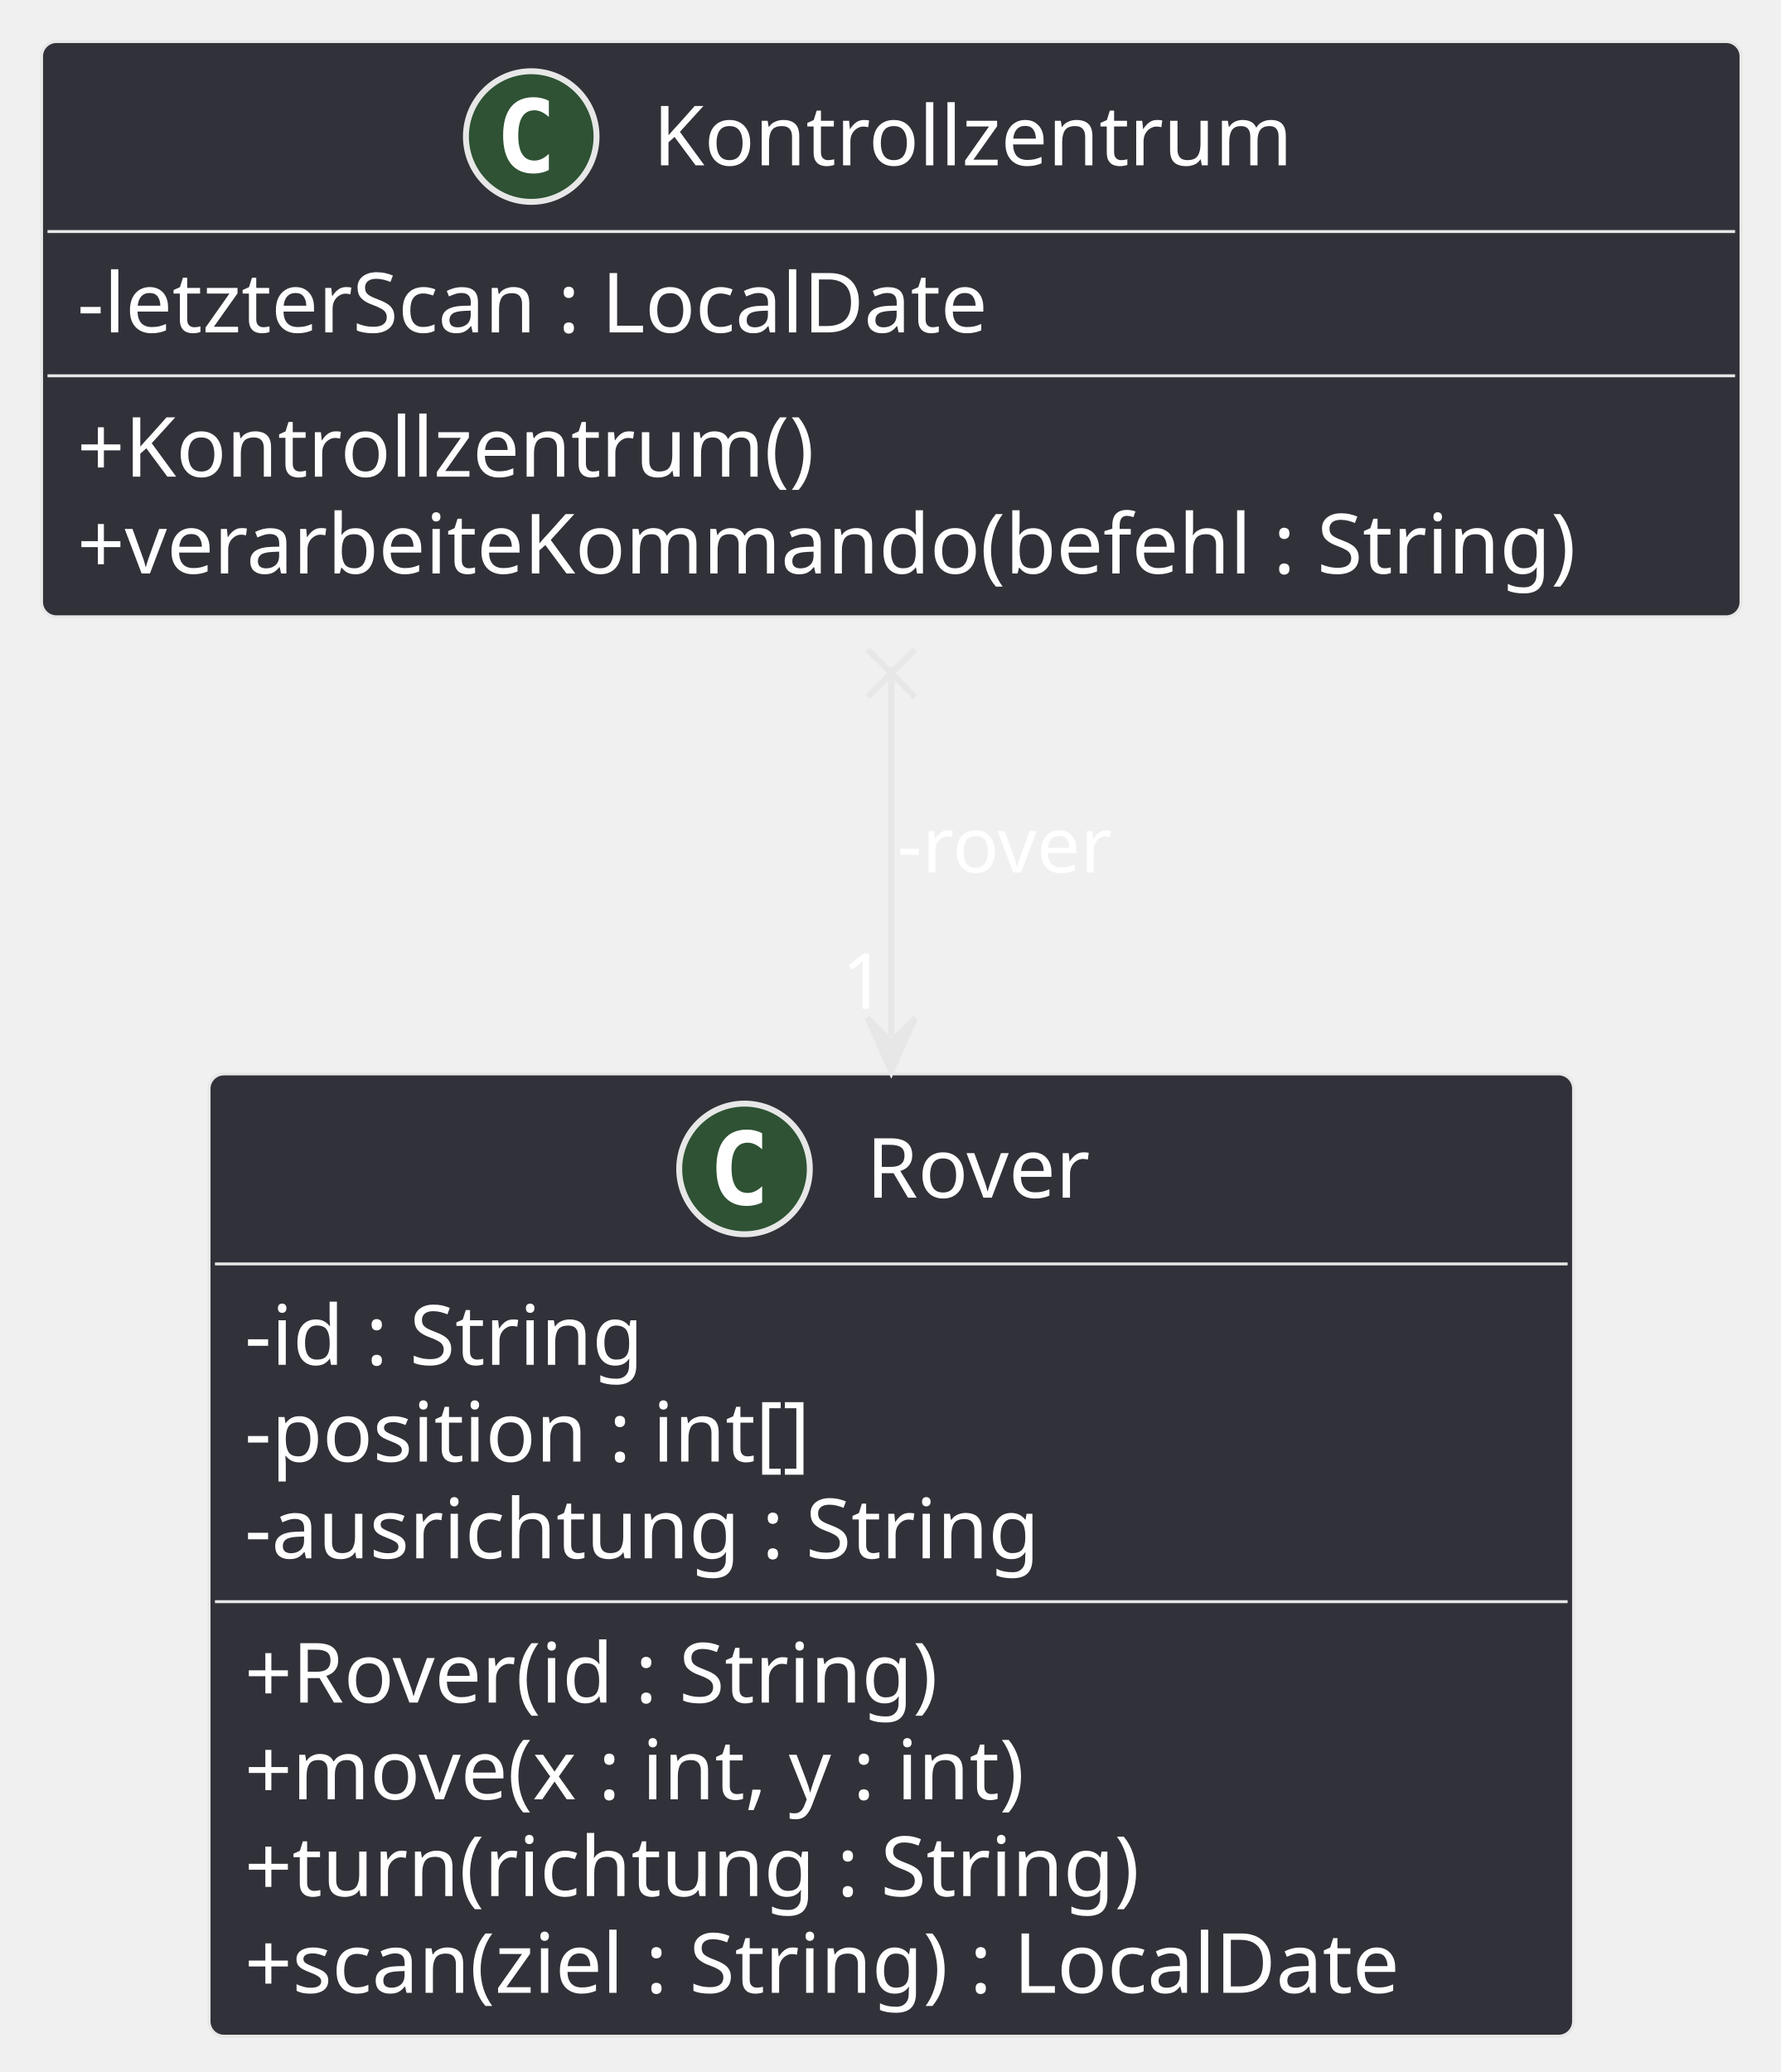
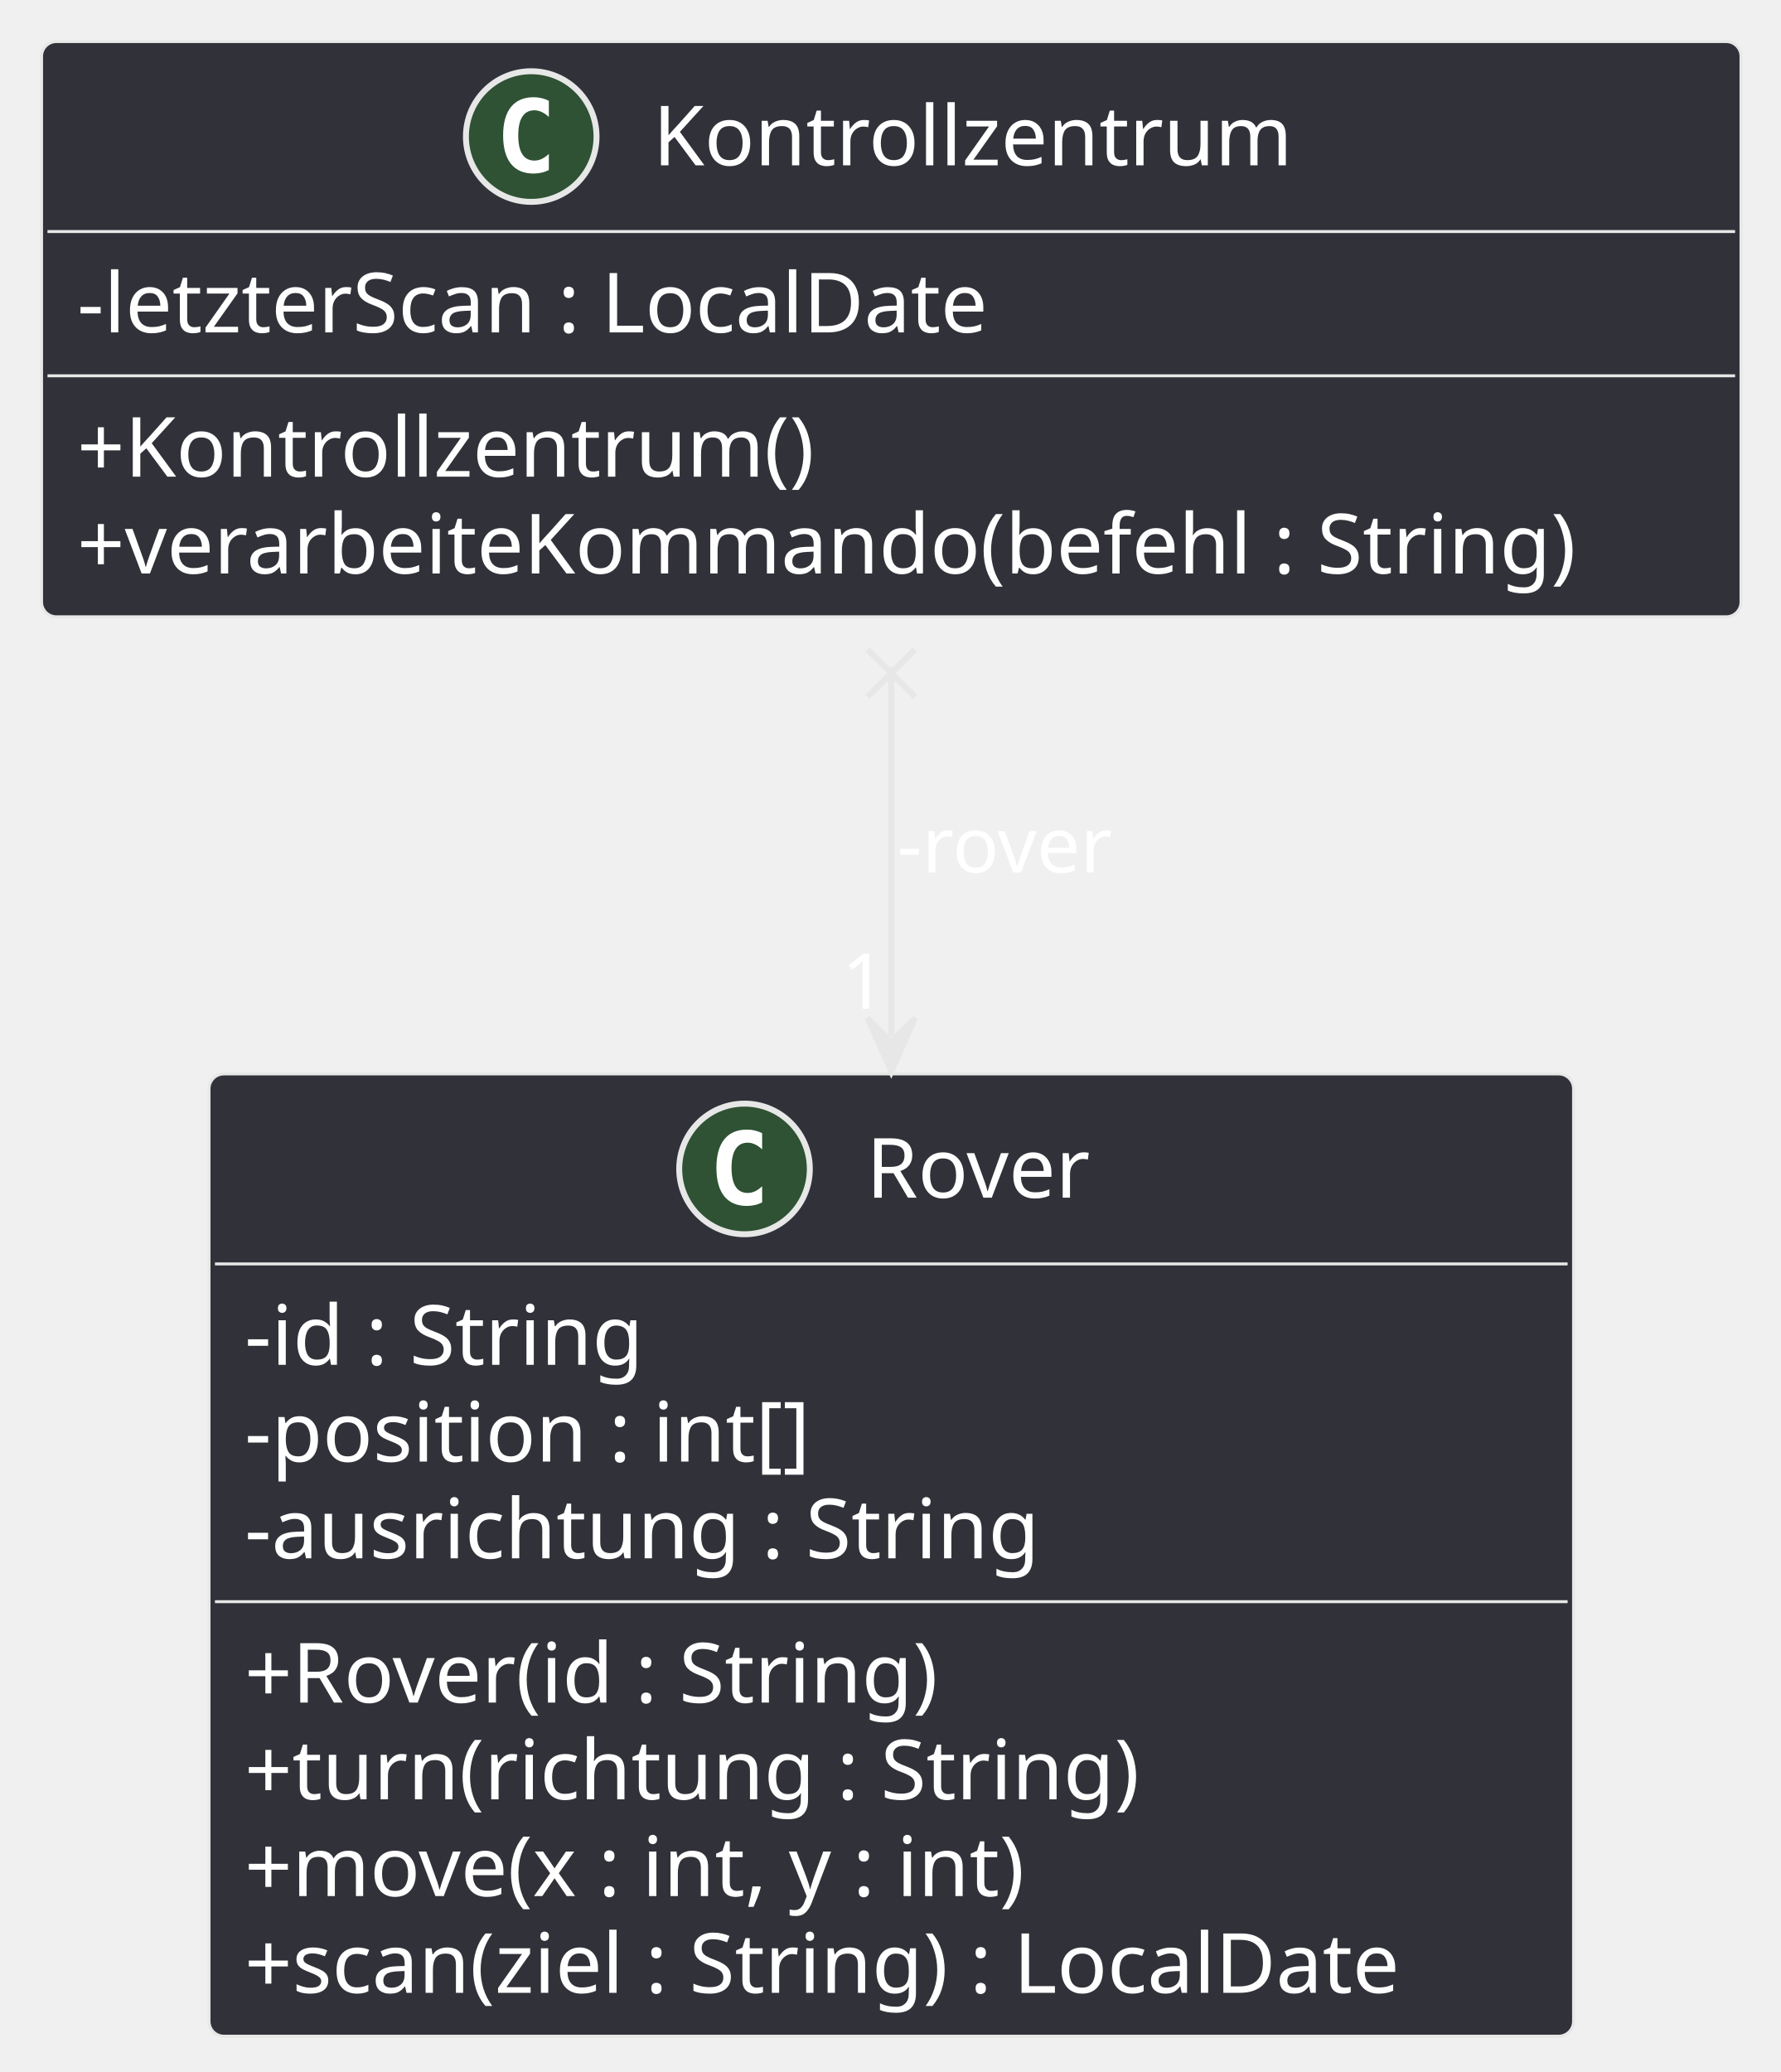
<svg xmlns="http://www.w3.org/2000/svg" contentStyleType="text/css" data-diagram-type="CLASS" height="349px" preserveAspectRatio="none" style="width:300px;height:349px;" version="1.1" viewBox="0 0 300 349" width="300px" zoomAndPan="magnify">
  <defs />
  <g>
    <g class="entity" data-qualified-name="Rover" data-source-line="3" id="ent0002">
      <rect fill="#313139" height="162.078" rx="2.5" ry="2.5" style="stroke:#E7E7E7;stroke-width:0.5;" width="229.848" x="35.21" y="180.89" />
      <ellipse cx="125.41" cy="196.89" fill="#2E5233" rx="11" ry="11" style="stroke:#E7E7E7;stroke-width:1;" />
      <path d="M128.379,202.531 Q127.801,202.827 127.16,202.968 Q126.52,203.124 125.816,203.124 Q123.316,203.124 121.988,201.484 Q120.676,199.827 120.676,196.702 Q120.676,193.577 121.988,191.921 Q123.316,190.265 125.816,190.265 Q126.52,190.265 127.16,190.421 Q127.816,190.577 128.379,190.874 L128.379,193.593 Q127.754,193.015 127.16,192.749 Q126.566,192.468 125.941,192.468 Q124.598,192.468 123.91,193.546 Q123.223,194.609 123.223,196.702 Q123.223,198.796 123.91,199.874 Q124.598,200.937 125.941,200.937 Q126.566,200.937 127.16,200.671 Q127.754,200.39 128.379,199.812 L128.379,202.531 Z " fill="#FFFFFF" />
      <text fill="#FFFFFF" font-family="sans-serif" font-size="14" lengthAdjust="spacing" textLength="40.947" x="145.91" y="201.737">Rover</text>
      <line style="stroke:#E7E7E7;stroke-width:0.5;" x1="36.21" x2="264.058" y1="212.89" y2="212.89" />
      <text fill="#FFFFFF" font-family="sans-serif" font-size="14" lengthAdjust="spacing" textLength="73.227" x="41.21" y="229.885">-id : String</text>
      <text fill="#FFFFFF" font-family="sans-serif" font-size="14" lengthAdjust="spacing" textLength="103.298" x="41.21" y="246.182">-position : int[]</text>
      <text fill="#FFFFFF" font-family="sans-serif" font-size="14" lengthAdjust="spacing" textLength="143.534" x="41.21" y="262.479">-ausrichtung : String</text>
      <line style="stroke:#E7E7E7;stroke-width:0.5;" x1="36.21" x2="264.058" y1="269.781" y2="269.781" />
      <text fill="#FFFFFF" font-family="sans-serif" font-size="14" lengthAdjust="spacing" textLength="131.776" x="41.21" y="286.776">+Rover(id : String)</text>
-       <text fill="#FFFFFF" font-family="sans-serif" font-size="14" lengthAdjust="spacing" textLength="150.965" x="41.21" y="303.073">+move(x : int, y : int)</text>
-       <text fill="#FFFFFF" font-family="sans-serif" font-size="14" lengthAdjust="spacing" textLength="165.382" x="41.21" y="319.37">+turn(richtung : String)</text>
+       <text fill="#FFFFFF" font-family="sans-serif" font-size="14" lengthAdjust="spacing" textLength="165.382" x="41.21" y="303.073">+turn(richtung : String)</text>
+       <text fill="#FFFFFF" font-family="sans-serif" font-size="14" lengthAdjust="spacing" textLength="150.965" x="41.21" y="319.37">+move(x : int, y : int)</text>
      <text fill="#FFFFFF" font-family="sans-serif" font-size="14" lengthAdjust="spacing" textLength="217.848" x="41.21" y="335.666">+scan(ziel : String) : LocalDate</text>
    </g>
    <g class="entity" data-qualified-name="Kontrollzentrum" data-source-line="12" id="ent0003">
      <rect fill="#313139" height="96.891" rx="2.5" ry="2.5" style="stroke:#E7E7E7;stroke-width:0.5;" width="286.265" x="7" y="7" />
      <ellipse cx="89.482" cy="23" fill="#2E5233" rx="11" ry="11" style="stroke:#E7E7E7;stroke-width:1;" />
      <path d="M92.451,28.641 Q91.873,28.938 91.232,29.078 Q90.592,29.234 89.889,29.234 Q87.389,29.234 86.061,27.594 Q84.748,25.938 84.748,22.812 Q84.748,19.688 86.061,18.031 Q87.389,16.375 89.889,16.375 Q90.592,16.375 91.232,16.531 Q91.889,16.688 92.451,16.984 L92.451,19.703 Q91.826,19.125 91.232,18.859 Q90.639,18.578 90.014,18.578 Q88.67,18.578 87.982,19.656 Q87.295,20.719 87.295,22.812 Q87.295,24.906 87.982,25.984 Q88.67,27.047 90.014,27.047 Q90.639,27.047 91.232,26.781 Q91.826,26.5 92.451,25.922 L92.451,28.641 Z " fill="#FFFFFF" />
      <text fill="#FFFFFF" font-family="sans-serif" font-size="14" lengthAdjust="spacing" textLength="112.8" x="109.982" y="27.847">Kontrollzentrum</text>
      <line style="stroke:#E7E7E7;stroke-width:0.5;" x1="8" x2="292.265" y1="39" y2="39" />
      <text fill="#FFFFFF" font-family="sans-serif" font-size="14" lengthAdjust="spacing" textLength="167.898" x="13" y="55.995">-letzterScan : LocalDate</text>
      <line style="stroke:#E7E7E7;stroke-width:0.5;" x1="8" x2="292.265" y1="63.297" y2="63.297" />
      <text fill="#FFFFFF" font-family="sans-serif" font-size="14" lengthAdjust="spacing" textLength="135.454" x="13" y="80.292">+Kontrollzentrum()</text>
      <text fill="#FFFFFF" font-family="sans-serif" font-size="14" lengthAdjust="spacing" textLength="274.265" x="13" y="96.589">+verarbeiteKommando(befehl : String)</text>
    </g>
    <g class="link" data-entity-1="ent0003" data-entity-2="ent0002" data-link-type="dependency" data-source-line="17" id="lnk4">
      <path codeLine="17" d="M150.13,112.39 C150.13,135.05 150.13,148.73 150.13,174.48" fill="none" id="Kontrollzentrum-Rover" style="stroke:#E7E7E7;stroke-width:1;" />
      <path d="M146.13,109.39 L154.13,117.39 M154.13,109.39 L146.13,117.39" fill="none" style="stroke:#E7E7E7;stroke-width:1;" />
      <polygon fill="#E7E7E7" points="150.13,180.48,154.13,171.48,150.13,175.48,146.13,171.48,150.13,180.48" style="stroke:#E7E7E7;stroke-width:1;" />
      <text fill="#FFFFFF" font-family="sans-serif" font-size="13" lengthAdjust="spacing" textLength="39.025" x="151.13" y="146.957">-rover</text>
      <text fill="#FFFFFF" font-family="sans-serif" font-size="13" lengthAdjust="spacing" textLength="8.271" x="141.798" y="169.909">1</text>
    </g>
  </g>
</svg>
